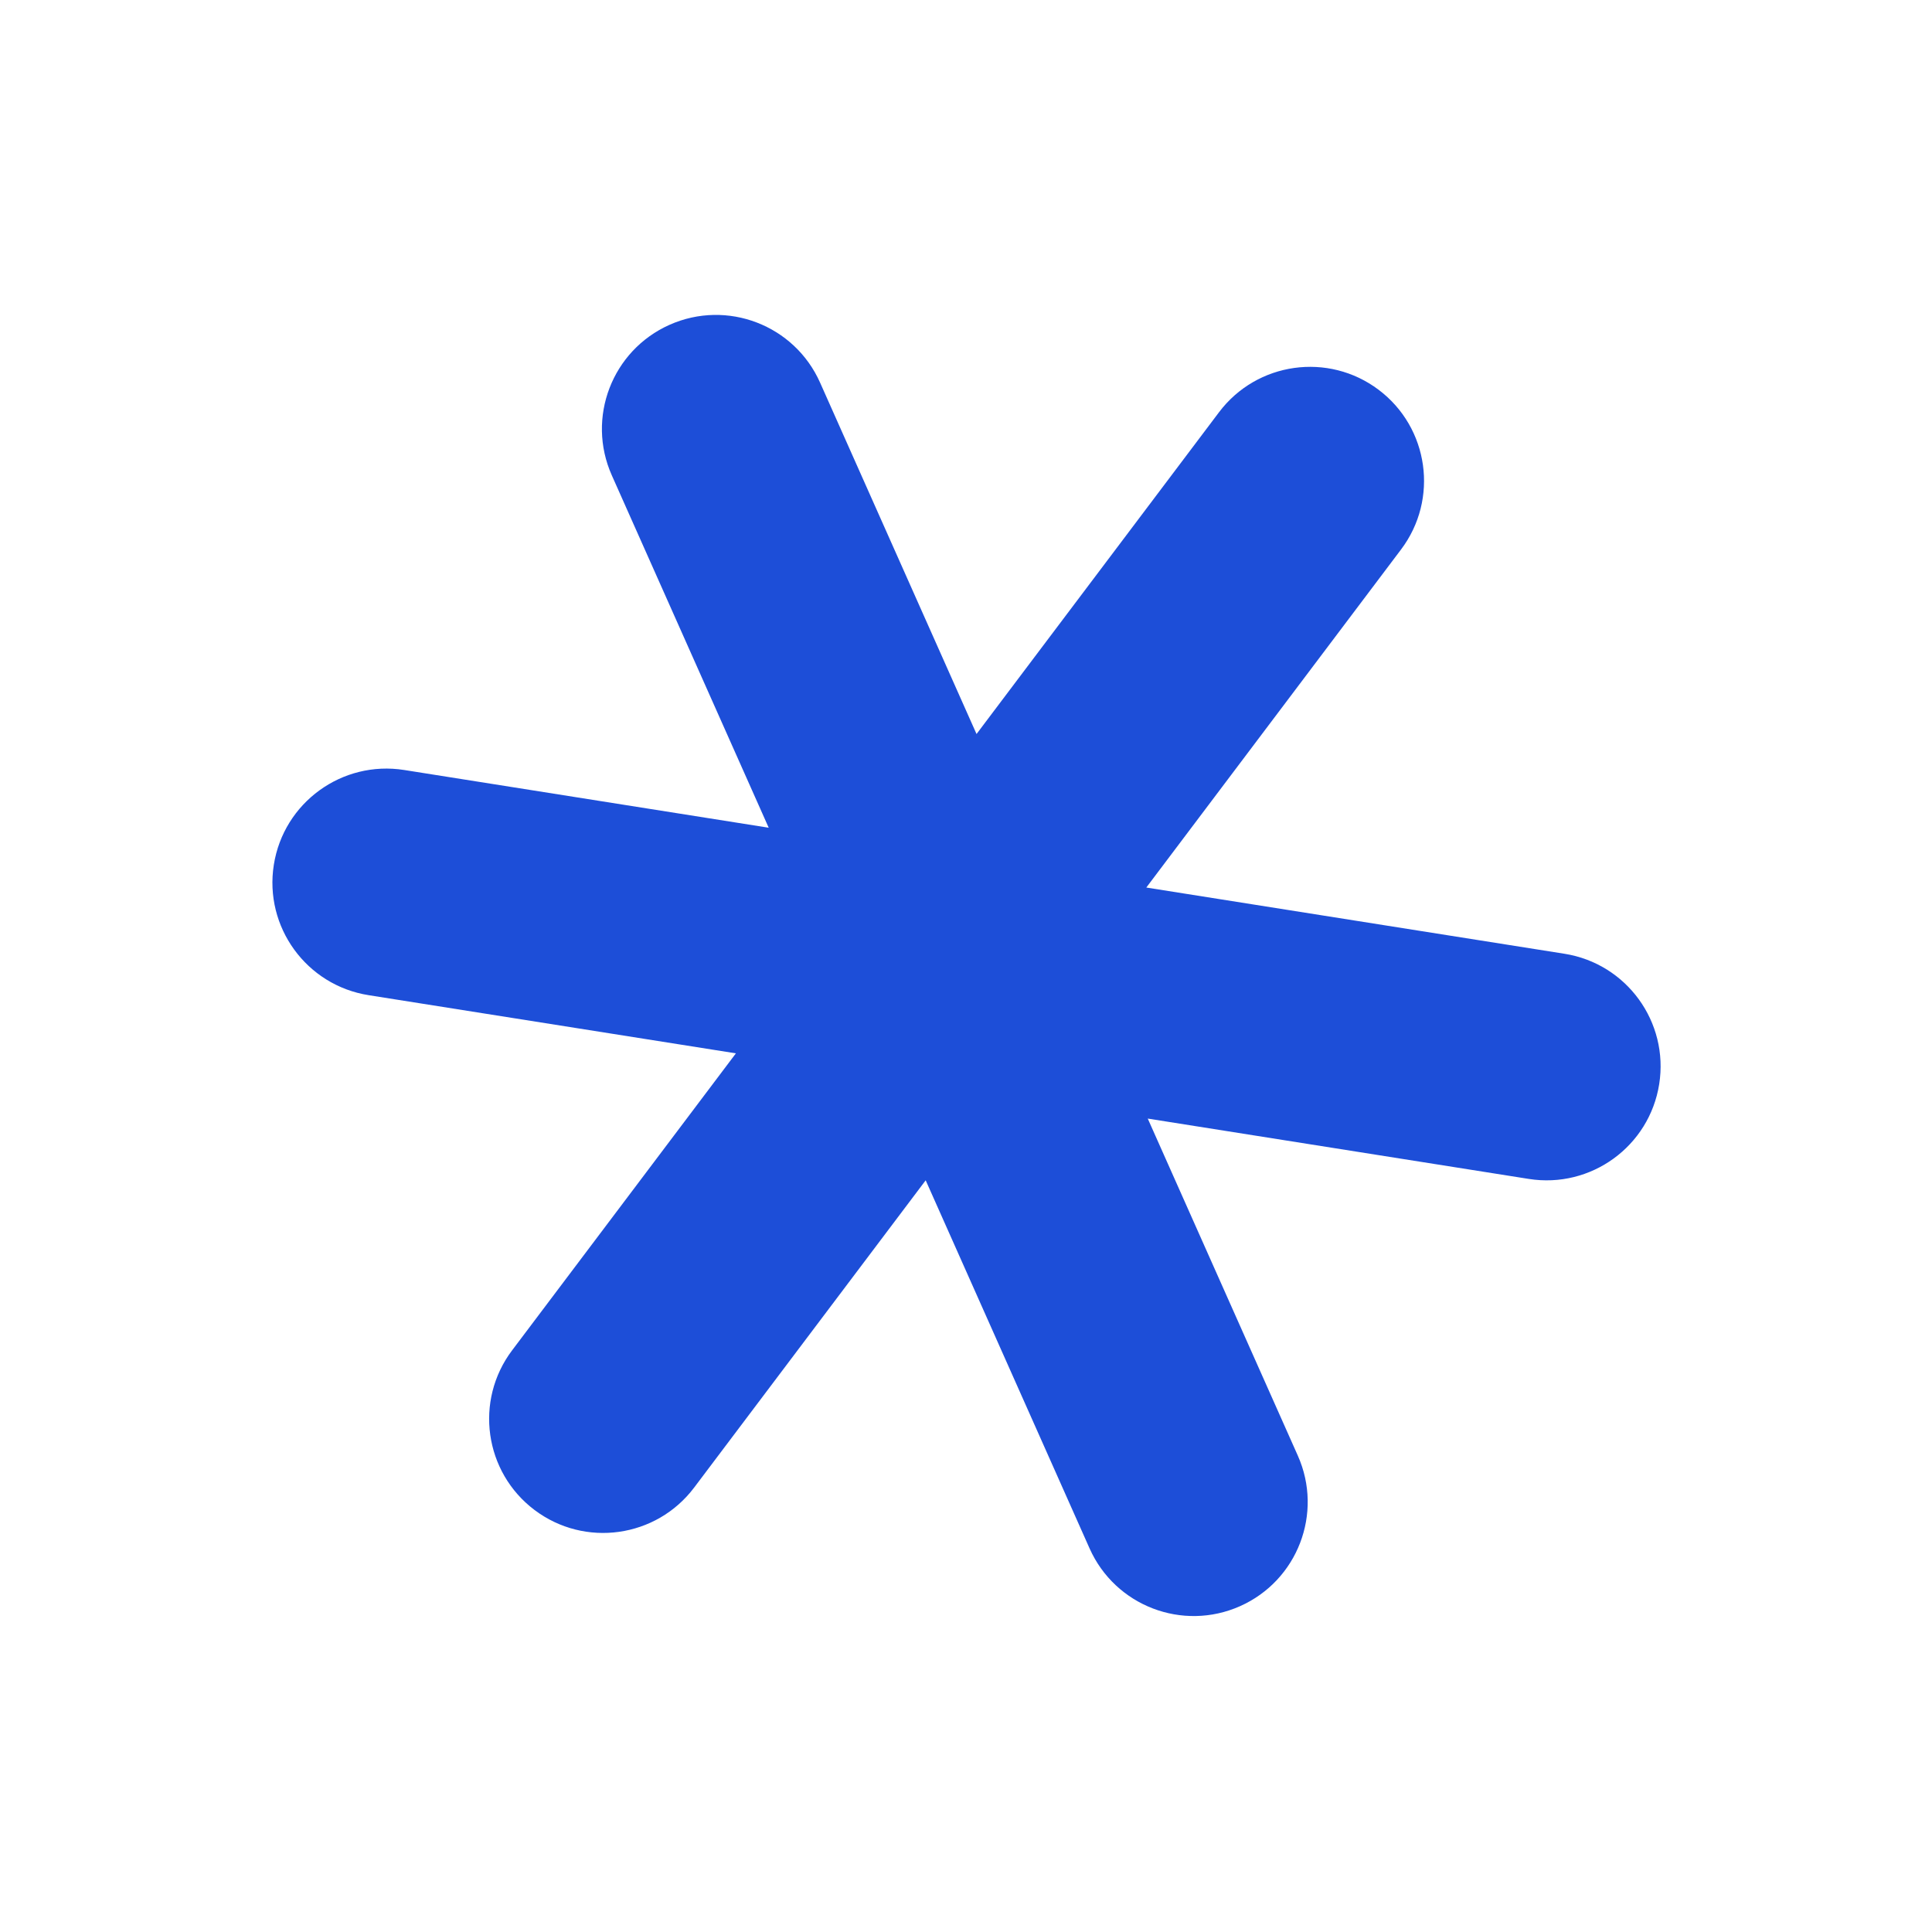
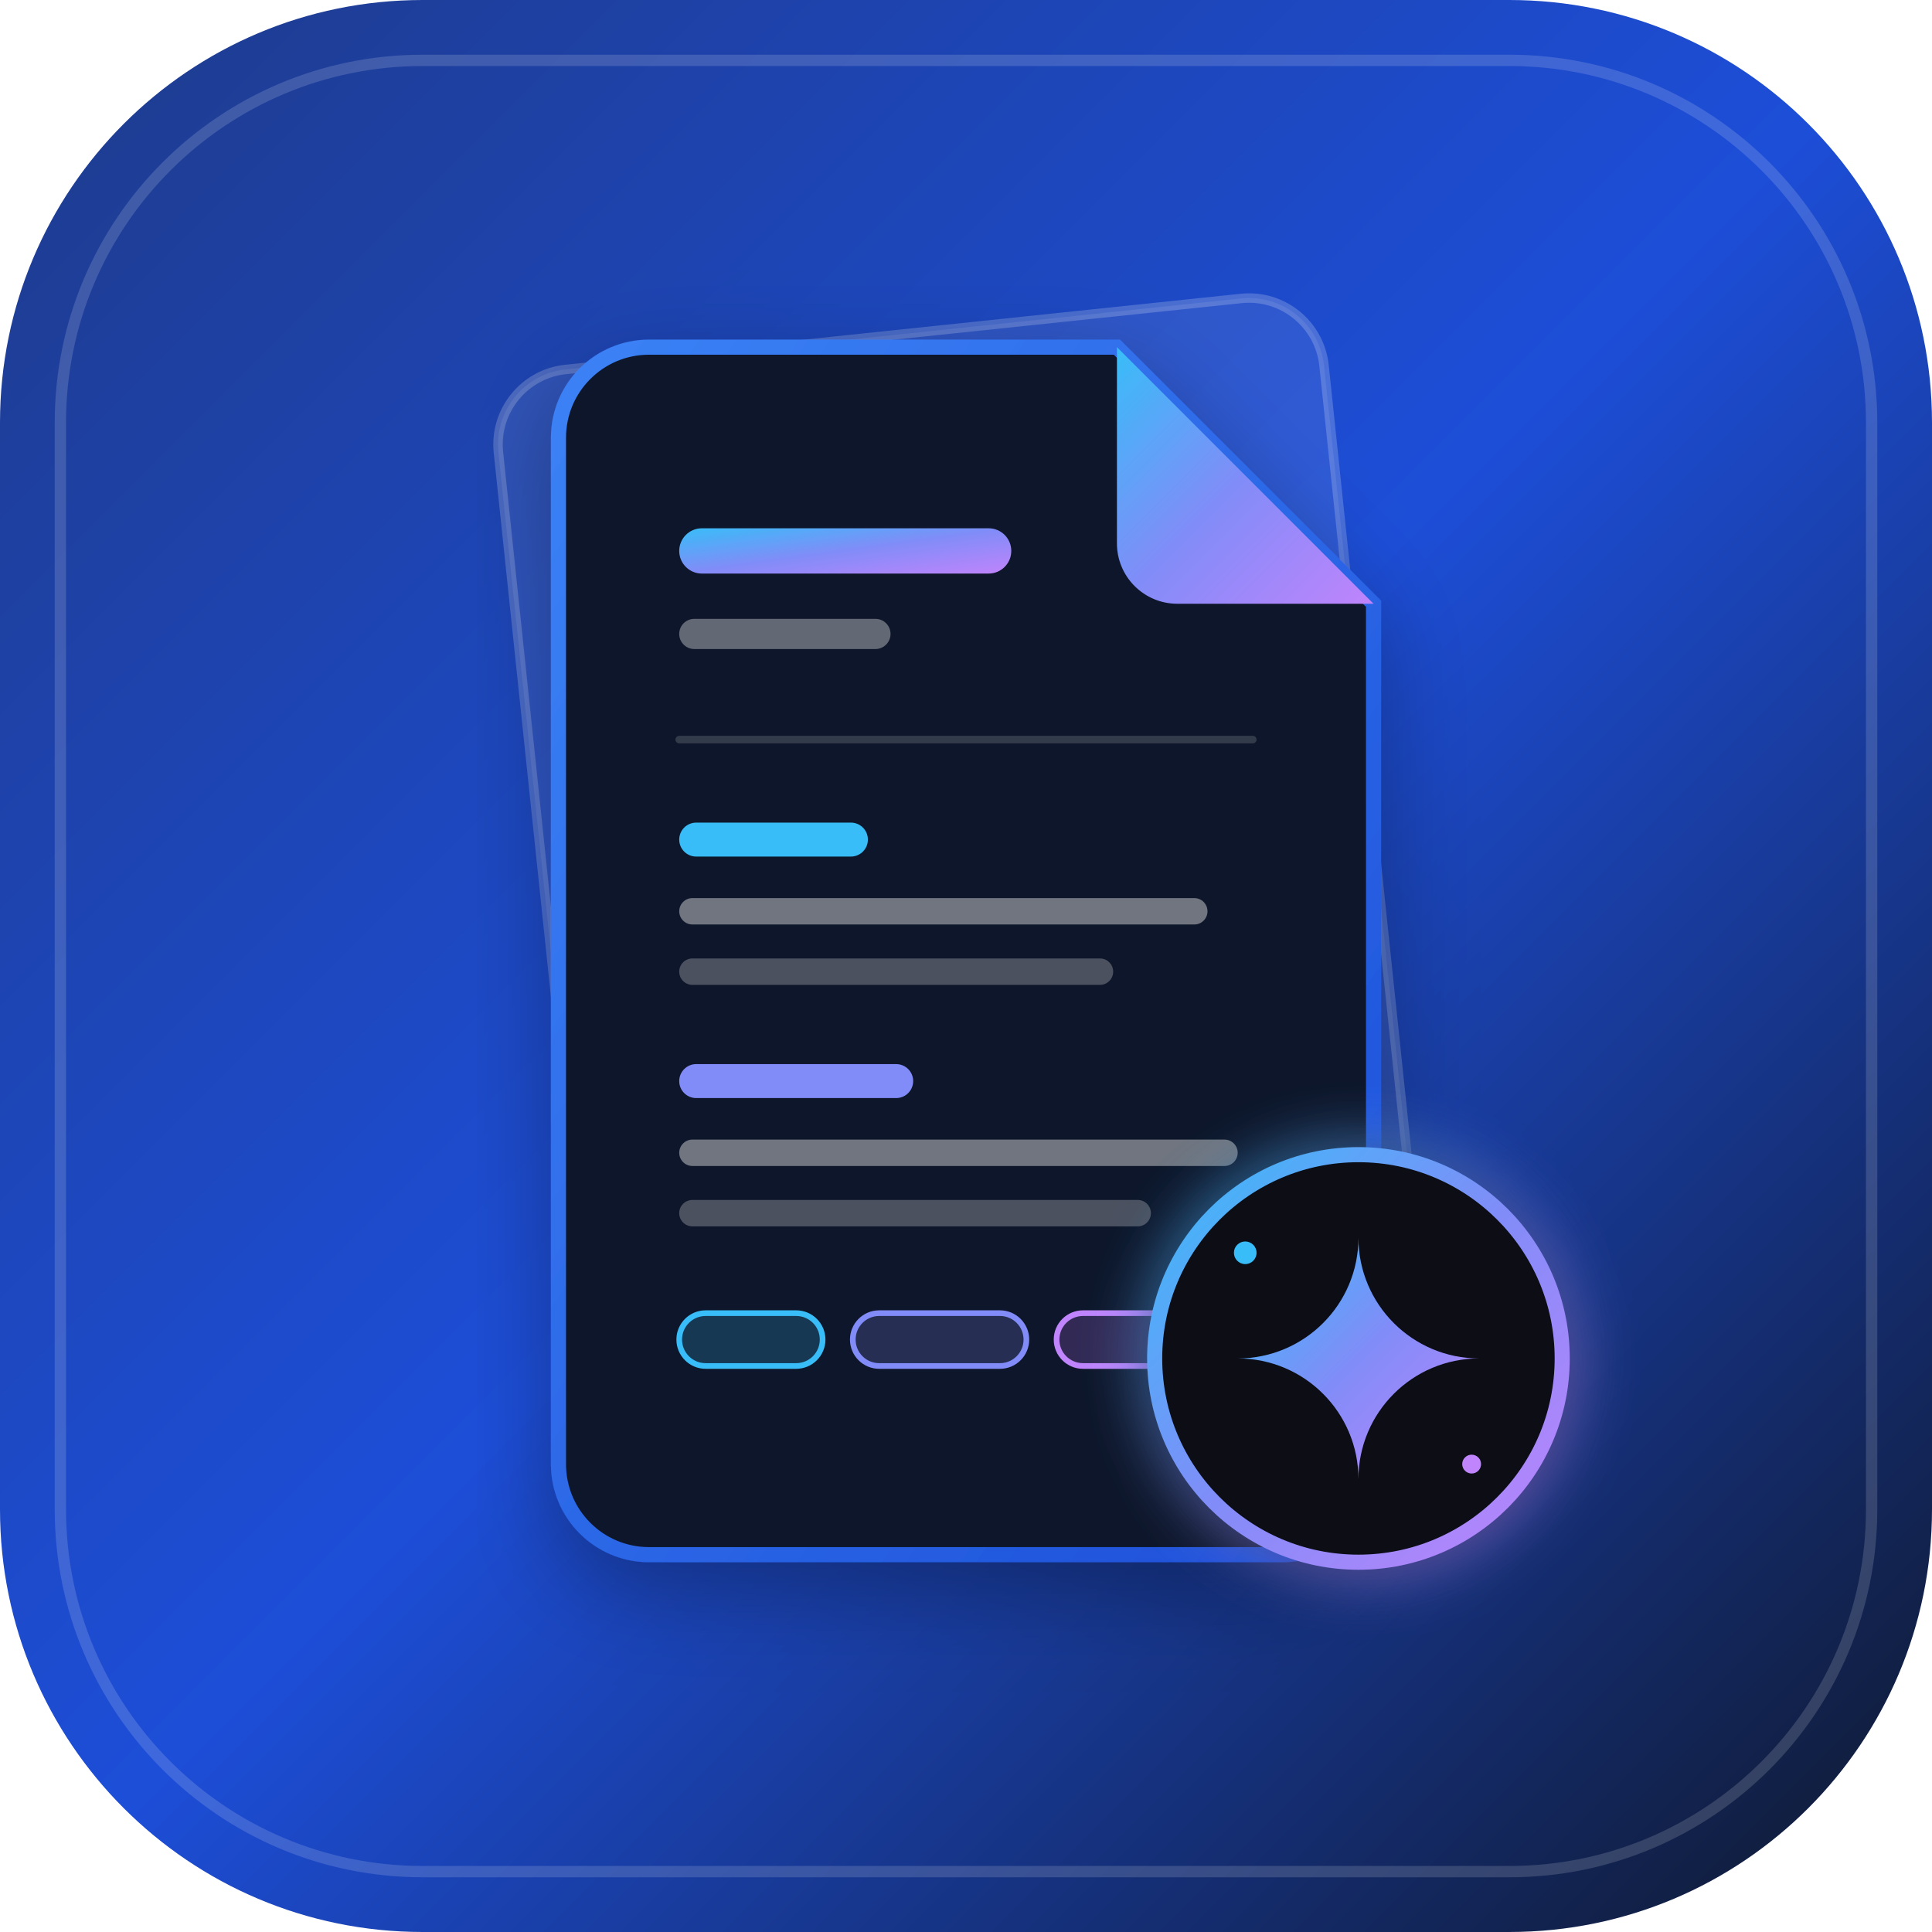
- <svg xmlns="http://www.w3.org/2000/svg" width="40" height="40" viewBox="0 0 1000 1000" fill="none">
-   <path d="M346.565 168.115c29.767-13.253 64.643.135 77.896 29.903l80.991 181.909 125.509-166.555c19.61-26.023 56.603-31.222 82.626-11.612s31.223 56.602 11.613 82.626L593.328 459.384l216.425 34.279c32.184 5.097 54.141 35.319 49.044 67.503s-35.319 54.141-67.503 49.044l-197.221-31.237 77.684 174.48c13.253 29.768-.135 64.643-29.902 77.897-29.768 13.253-64.643-.134-77.897-29.902l-84.826-190.52-119.836 159.028c-19.61 26.023-56.603 31.223-82.626 11.613s-31.222-56.603-11.612-82.627L380.902 545.21l-190.123-30.112c-32.183-5.098-54.141-35.32-49.044-67.503s35.32-54.141 67.503-49.044l188.64 29.877-81.216-182.415c-13.253-29.768.135-64.644 29.903-77.898" fill="#1D4ED8" />
+ <svg xmlns="http://www.w3.org/2000/svg" width="512" height="512" viewBox="0 0 512 512" fill="none">
+   <defs>
+     <linearGradient id="bg-grad" x1="0%" y1="0%" x2="100%" y2="100%">
+       <stop offset="0%" stop-color="#1E3A8A" />
+       <stop offset="50%" stop-color="#1D4ED8" />
+       <stop offset="100%" stop-color="#0F172A" />
+     </linearGradient>
+     <linearGradient id="doc-grad" x1="0%" y1="0%" x2="100%" y2="100%">
+       <stop offset="0%" stop-color="#3B82F6" />
+       <stop offset="100%" stop-color="#1D4ED8" />
+     </linearGradient>
+     <linearGradient id="spark-grad" x1="0%" y1="0%" x2="100%" y2="100%">
+       <stop offset="0%" stop-color="#38BDF8" />
+       <stop offset="50%" stop-color="#818CF8" />
+       <stop offset="100%" stop-color="#C084FC" />
+     </linearGradient>
+     <filter id="glow" x="-20%" y="-20%" width="140%" height="140%">
+       <feGaussianBlur stdDeviation="8" result="blur" />
+       <feComposite in="SourceGraphic" in2="blur" operator="over" />
+     </filter>
+     <filter id="card-shadow" x="-10%" y="-10%" width="130%" height="130%">
+       <feDropShadow dx="0" dy="8" stdDeviation="12" flood-color="#000000" flood-opacity="0.3" />
+     </filter>
+   </defs>
+   <rect width="512" height="512" rx="112" fill="url(#bg-grad)" />
+   <rect x="16" y="16" width="480" height="480" rx="96" stroke="rgba(255, 255, 255, 0.15)" stroke-width="3" fill="none" />
+   <rect x="130" y="100" width="220" height="290" rx="20" fill="rgba(255, 255, 255, 0.08)" stroke="rgba(255, 255, 255, 0.2)" stroke-width="2.5" transform="rotate(-6 130 100)" />
+   <g filter="url(#card-shadow)">
+     <path d="M148 116C148 102.745 158.745 92 172 92H296L364 160V388C364 401.255 353.255 412 340 412H172C158.745 412 148 401.255 148 388V116Z" fill="#0F172A" stroke="url(#doc-grad)" stroke-width="4" />
+     <path d="M296 92V144C296 152.837 303.163 160 312 160H364L296 92Z" fill="url(#spark-grad)" />
+     <rect x="180" y="140" width="88" height="12" rx="6" fill="url(#spark-grad)" />
+     <rect x="180" y="164" width="56" height="8" rx="4" fill="rgba(255, 255, 255, 0.35)" />
+     <line x1="180" y1="196" x2="332" y2="196" stroke="rgba(255, 255, 255, 0.15)" stroke-width="2" stroke-linecap="round" />
+     <rect x="180" y="218" width="50" height="9" rx="4.5" fill="#38BDF8" />
+     <rect x="180" y="238" width="140" height="7" rx="3.5" fill="rgba(255, 255, 255, 0.4)" />
+     <rect x="180" y="254" width="115" height="7" rx="3.5" fill="rgba(255, 255, 255, 0.25)" />
+     <rect x="180" y="282" width="62" height="9" rx="4.5" fill="#818CF8" />
+     <rect x="180" y="302" width="148" height="7" rx="3.5" fill="rgba(255, 255, 255, 0.4)" />
+     <rect x="180" y="318" width="125" height="7" rx="3.5" fill="rgba(255, 255, 255, 0.25)" />
+     <rect x="180" y="348" width="38" height="14" rx="7" fill="rgba(56, 189, 248, 0.2)" stroke="#38BDF8" stroke-width="1.5" />
+     <rect x="226" y="348" width="46" height="14" rx="7" fill="rgba(129, 140, 248, 0.2)" stroke="#818CF8" stroke-width="1.5" />
+     <rect x="280" y="348" width="42" height="14" rx="7" fill="rgba(192, 132, 252, 0.2)" stroke="#C084FC" stroke-width="1.5" />
+   </g>
+   <g filter="url(#glow)">
+     <circle cx="360" cy="360" r="54" fill="#090D16" stroke="url(#spark-grad)" stroke-width="4" />
+     <path d="M360 328C360 345.673 374.327 360 392 360C374.327 360 360 374.327 360 392C360 374.327 345.673 360 328 360C345.673 360 360 345.673 360 328Z" fill="url(#spark-grad)" />
+     <circle cx="330" cy="332" r="3" fill="#38BDF8" />
+     <circle cx="390" cy="388" r="2.5" fill="#C084FC" />
+   </g>
</svg>
